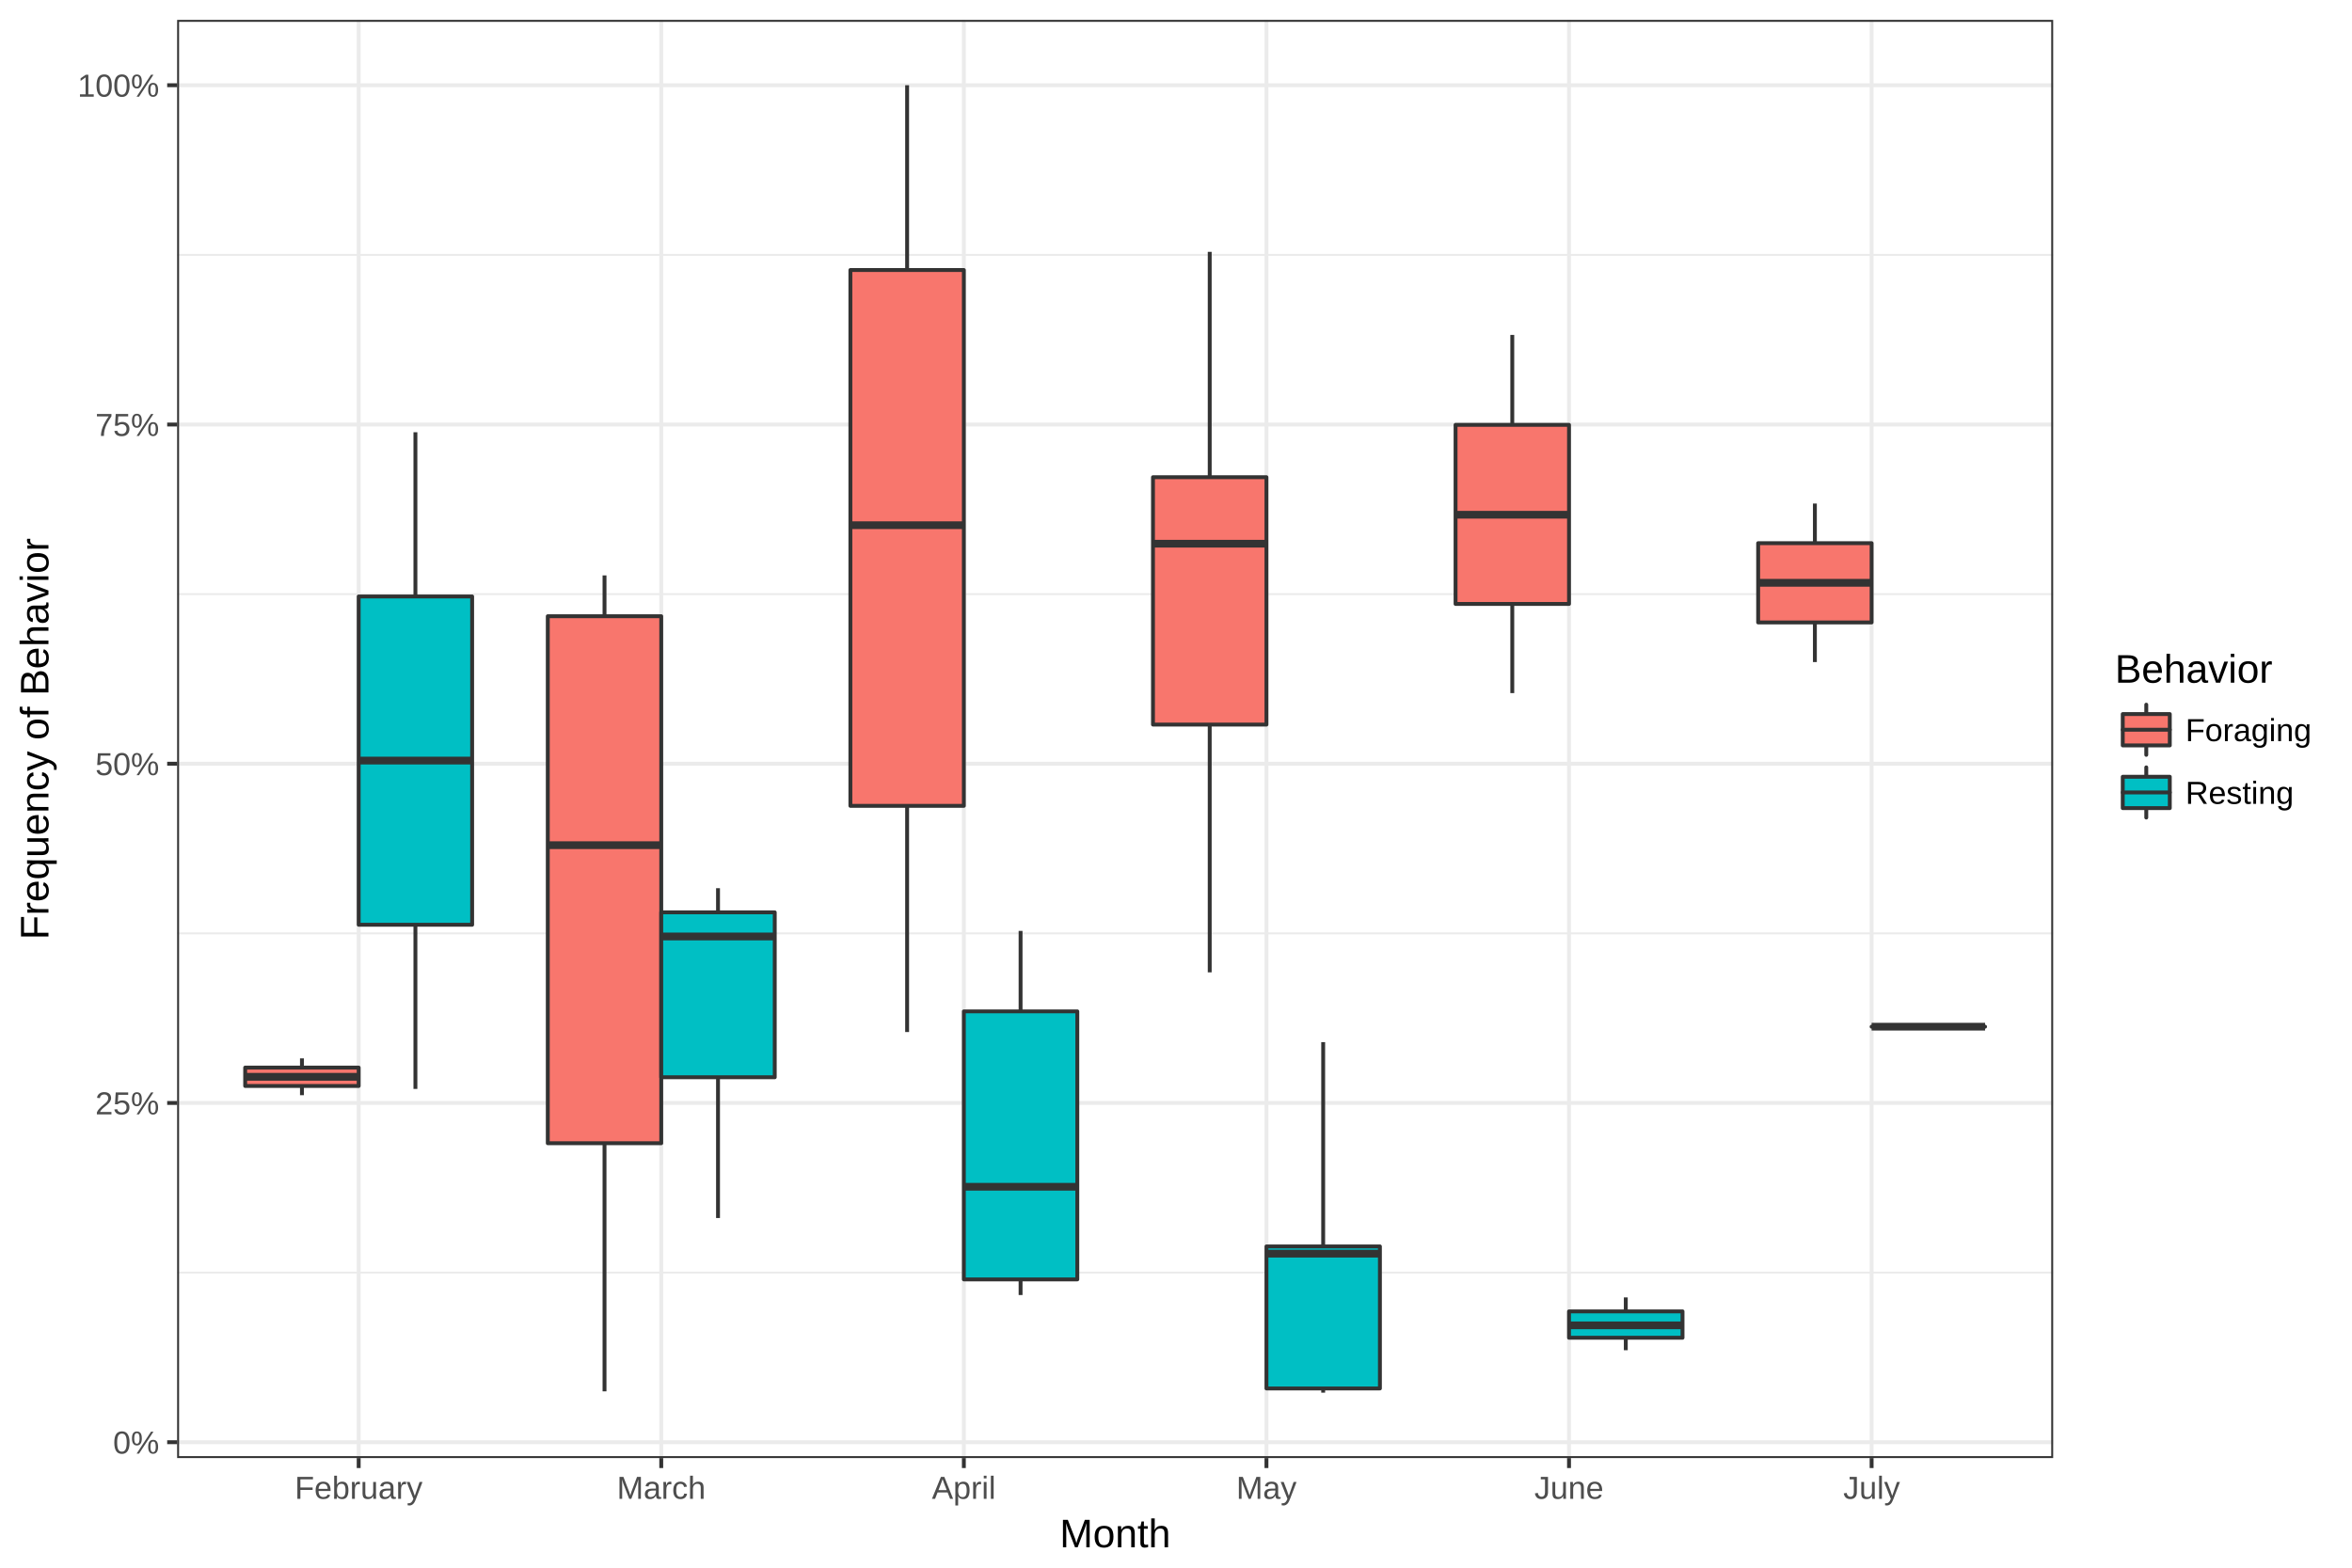
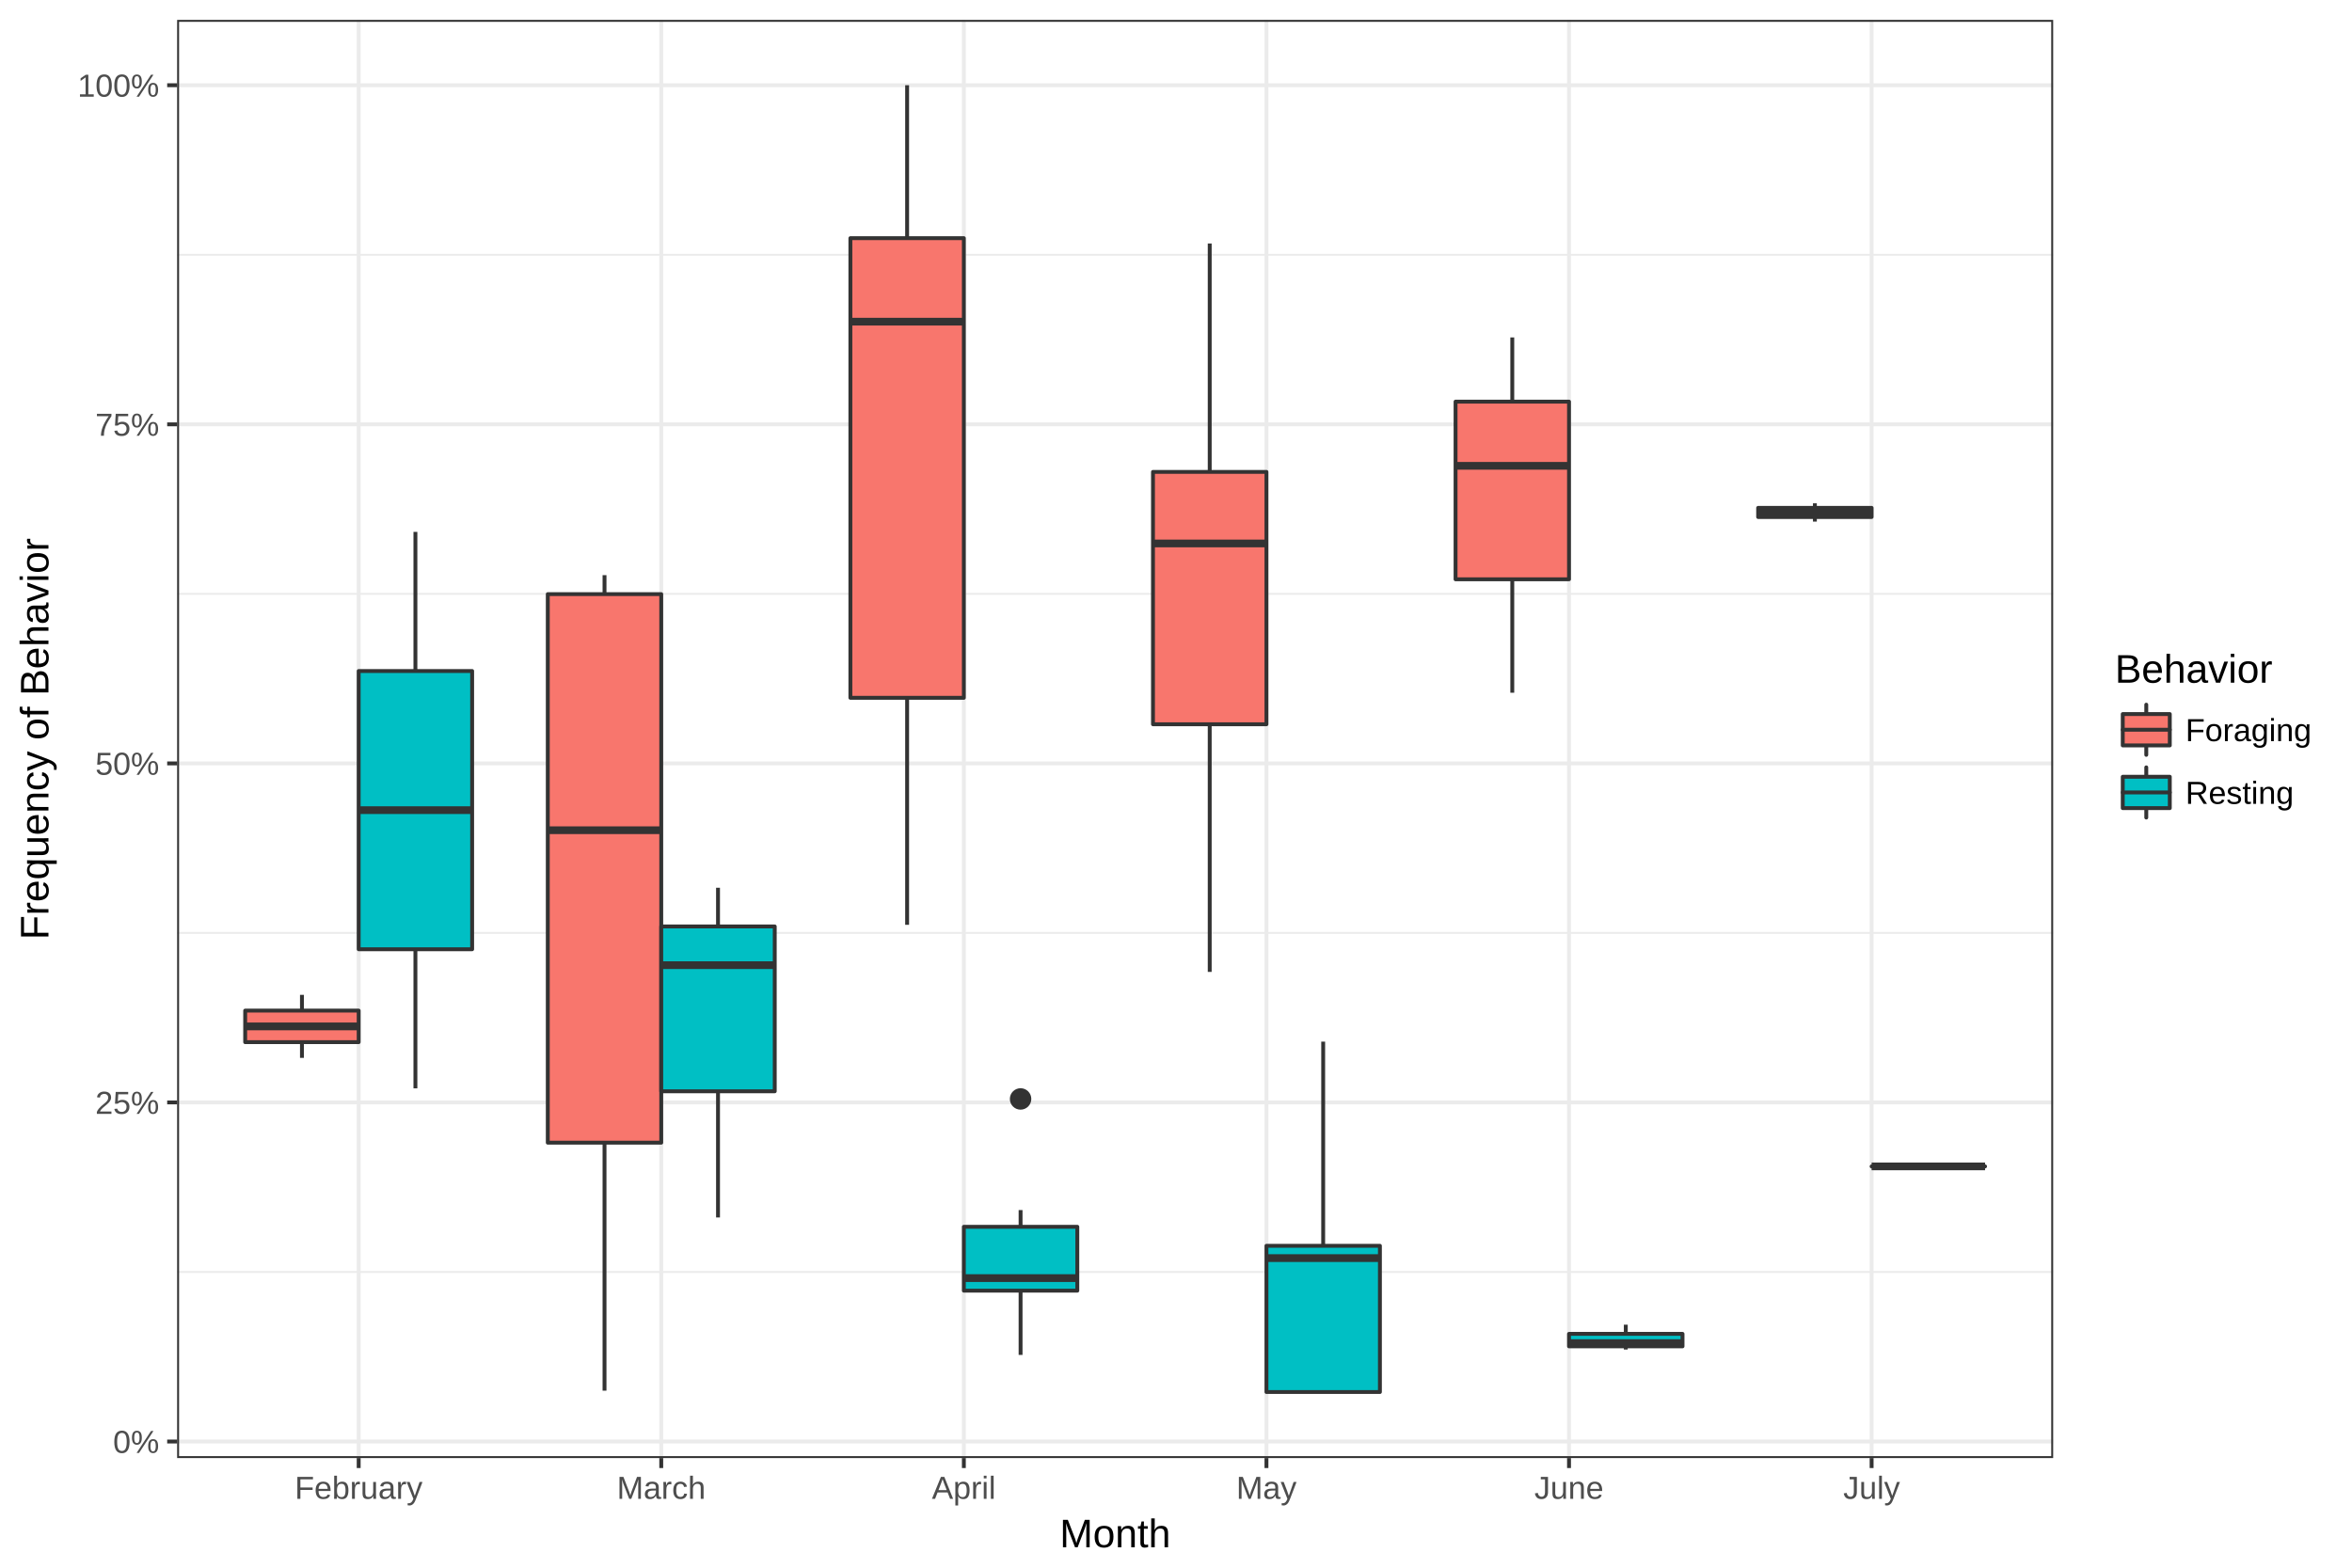
<svg xmlns="http://www.w3.org/2000/svg" viewBox="0 0 648.00 432.00">
  <defs>
    <style type="text/css">
    line, polyline, polygon, path, rect, circle {
      fill: none;
      stroke: #000000;
      stroke-linecap: round;
      stroke-linejoin: round;
      stroke-miterlimit: 10.00;
    }
  </style>
  </defs>
  <rect width="100%" height="100%" style="stroke: none; fill: #FFFFFF;" />
  <rect x="0.00" y="0.00" width="648.00" height="432.00" style="stroke-width: 1.07; stroke: #FFFFFF; fill: #FFFFFF;" />
  <defs>
    <clipPath id="cpNDguODB8NTY1LjY3fDQwMS44MHw1LjQ4">
      <rect x="48.80" y="5.48" width="516.87" height="396.32" />
    </clipPath>
  </defs>
  <rect x="48.80" y="5.48" width="516.87" height="396.32" style="stroke-width: 1.07; stroke: none; fill: #FFFFFF;" clip-path="url(#cpNDguODB8NTY1LjY3fDQwMS44MHw1LjQ4)" />
-   <polyline points="48.80,350.68 565.67,350.68 " style="stroke-width: 0.53; stroke: #EBEBEB; stroke-linecap: butt;" clip-path="url(#cpNDguODB8NTY1LjY3fDQwMS44MHw1LjQ4)" />
-   <polyline points="48.80,257.20 565.67,257.20 " style="stroke-width: 0.53; stroke: #EBEBEB; stroke-linecap: butt;" clip-path="url(#cpNDguODB8NTY1LjY3fDQwMS44MHw1LjQ4)" />
-   <polyline points="48.80,163.72 565.67,163.72 " style="stroke-width: 0.53; stroke: #EBEBEB; stroke-linecap: butt;" clip-path="url(#cpNDguODB8NTY1LjY3fDQwMS44MHw1LjQ4)" />
-   <polyline points="48.80,70.23 565.67,70.23 " style="stroke-width: 0.53; stroke: #EBEBEB; stroke-linecap: butt;" clip-path="url(#cpNDguODB8NTY1LjY3fDQwMS44MHw1LjQ4)" />
-   <polyline points="48.80,397.42 565.67,397.42 " style="stroke-width: 1.07; stroke: #EBEBEB; stroke-linecap: butt;" clip-path="url(#cpNDguODB8NTY1LjY3fDQwMS44MHw1LjQ4)" />
-   <polyline points="48.80,303.94 565.67,303.94 " style="stroke-width: 1.07; stroke: #EBEBEB; stroke-linecap: butt;" clip-path="url(#cpNDguODB8NTY1LjY3fDQwMS44MHw1LjQ4)" />
-   <polyline points="48.80,210.46 565.67,210.46 " style="stroke-width: 1.07; stroke: #EBEBEB; stroke-linecap: butt;" clip-path="url(#cpNDguODB8NTY1LjY3fDQwMS44MHw1LjQ4)" />
-   <polyline points="48.80,116.98 565.67,116.98 " style="stroke-width: 1.07; stroke: #EBEBEB; stroke-linecap: butt;" clip-path="url(#cpNDguODB8NTY1LjY3fDQwMS44MHw1LjQ4)" />
+   <polyline points="48.80,350.51 565.67,350.51 " style="stroke-width: 0.53; stroke: #EBEBEB; stroke-linecap: butt;" clip-path="url(#cpNDguODB8NTY1LjY3fDQwMS44MHw1LjQ4)" />
+   <polyline points="48.80,257.08 565.67,257.08 " style="stroke-width: 0.53; stroke: #EBEBEB; stroke-linecap: butt;" clip-path="url(#cpNDguODB8NTY1LjY3fDQwMS44MHw1LjQ4)" />
+   <polyline points="48.80,163.64 565.67,163.64 " style="stroke-width: 0.53; stroke: #EBEBEB; stroke-linecap: butt;" clip-path="url(#cpNDguODB8NTY1LjY3fDQwMS44MHw1LjQ4)" />
+   <polyline points="48.80,70.21 565.67,70.21 " style="stroke-width: 0.53; stroke: #EBEBEB; stroke-linecap: butt;" clip-path="url(#cpNDguODB8NTY1LjY3fDQwMS44MHw1LjQ4)" />
+   <polyline points="48.80,397.23 565.67,397.23 " style="stroke-width: 1.07; stroke: #EBEBEB; stroke-linecap: butt;" clip-path="url(#cpNDguODB8NTY1LjY3fDQwMS44MHw1LjQ4)" />
+   <polyline points="48.80,303.79 565.67,303.79 " style="stroke-width: 1.07; stroke: #EBEBEB; stroke-linecap: butt;" clip-path="url(#cpNDguODB8NTY1LjY3fDQwMS44MHw1LjQ4)" />
+   <polyline points="48.80,210.36 565.67,210.36 " style="stroke-width: 1.07; stroke: #EBEBEB; stroke-linecap: butt;" clip-path="url(#cpNDguODB8NTY1LjY3fDQwMS44MHw1LjQ4)" />
+   <polyline points="48.80,116.93 565.67,116.93 " style="stroke-width: 1.07; stroke: #EBEBEB; stroke-linecap: butt;" clip-path="url(#cpNDguODB8NTY1LjY3fDQwMS44MHw1LjQ4)" />
  <polyline points="48.80,23.49 565.67,23.49 " style="stroke-width: 1.07; stroke: #EBEBEB; stroke-linecap: butt;" clip-path="url(#cpNDguODB8NTY1LjY3fDQwMS44MHw1LjQ4)" />
  <polyline points="98.82,401.80 98.82,5.48 " style="stroke-width: 1.07; stroke: #EBEBEB; stroke-linecap: butt;" clip-path="url(#cpNDguODB8NTY1LjY3fDQwMS44MHw1LjQ4)" />
  <polyline points="182.18,401.80 182.18,5.48 " style="stroke-width: 1.07; stroke: #EBEBEB; stroke-linecap: butt;" clip-path="url(#cpNDguODB8NTY1LjY3fDQwMS44MHw1LjQ4)" />
  <polyline points="265.55,401.80 265.55,5.48 " style="stroke-width: 1.07; stroke: #EBEBEB; stroke-linecap: butt;" clip-path="url(#cpNDguODB8NTY1LjY3fDQwMS44MHw1LjQ4)" />
  <polyline points="348.92,401.80 348.92,5.48 " style="stroke-width: 1.07; stroke: #EBEBEB; stroke-linecap: butt;" clip-path="url(#cpNDguODB8NTY1LjY3fDQwMS44MHw1LjQ4)" />
  <polyline points="432.28,401.80 432.28,5.48 " style="stroke-width: 1.07; stroke: #EBEBEB; stroke-linecap: butt;" clip-path="url(#cpNDguODB8NTY1LjY3fDQwMS44MHw1LjQ4)" />
  <polyline points="515.65,401.80 515.65,5.48 " style="stroke-width: 1.07; stroke: #EBEBEB; stroke-linecap: butt;" clip-path="url(#cpNDguODB8NTY1LjY3fDQwMS44MHw1LjQ4)" />
-   <line x1="83.19" y1="294.19" x2="83.19" y2="291.66" style="stroke-width: 1.07; stroke: #333333; stroke-linecap: butt;" clip-path="url(#cpNDguODB8NTY1LjY3fDQwMS44MHw1LjQ4)" />
-   <line x1="83.19" y1="299.26" x2="83.19" y2="301.80" style="stroke-width: 1.07; stroke: #333333; stroke-linecap: butt;" clip-path="url(#cpNDguODB8NTY1LjY3fDQwMS44MHw1LjQ4)" />
-   <polygon points="67.55,294.19 67.55,299.26 98.82,299.26 98.82,294.19 67.55,294.19 " style="stroke-width: 1.07; stroke: #333333; fill: #F8766D;" clip-path="url(#cpNDguODB8NTY1LjY3fDQwMS44MHw1LjQ4)" />
-   <line x1="67.55" y1="296.73" x2="98.82" y2="296.73" style="stroke-width: 2.13; stroke: #333333; stroke-linecap: butt;" clip-path="url(#cpNDguODB8NTY1LjY3fDQwMS44MHw1LjQ4)" />
-   <line x1="114.45" y1="164.36" x2="114.45" y2="119.12" style="stroke-width: 1.07; stroke: #333333; stroke-linecap: butt;" clip-path="url(#cpNDguODB8NTY1LjY3fDQwMS44MHw1LjQ4)" />
-   <line x1="114.45" y1="254.83" x2="114.45" y2="300.07" style="stroke-width: 1.07; stroke: #333333; stroke-linecap: butt;" clip-path="url(#cpNDguODB8NTY1LjY3fDQwMS44MHw1LjQ4)" />
-   <polygon points="98.82,164.36 98.82,254.83 130.08,254.83 130.08,164.36 98.82,164.36 " style="stroke-width: 1.07; stroke: #333333; fill: #00BFC4;" clip-path="url(#cpNDguODB8NTY1LjY3fDQwMS44MHw1LjQ4)" />
-   <line x1="98.82" y1="209.59" x2="130.08" y2="209.59" style="stroke-width: 2.13; stroke: #333333; stroke-linecap: butt;" clip-path="url(#cpNDguODB8NTY1LjY3fDQwMS44MHw1LjQ4)" />
-   <line x1="166.55" y1="169.81" x2="166.55" y2="158.57" style="stroke-width: 1.07; stroke: #333333; stroke-linecap: butt;" clip-path="url(#cpNDguODB8NTY1LjY3fDQwMS44MHw1LjQ4)" />
-   <line x1="166.55" y1="315.03" x2="166.55" y2="383.40" style="stroke-width: 1.07; stroke: #333333; stroke-linecap: butt;" clip-path="url(#cpNDguODB8NTY1LjY3fDQwMS44MHw1LjQ4)" />
-   <polygon points="150.92,169.81 150.92,315.03 182.18,315.03 182.18,169.81 150.92,169.81 " style="stroke-width: 1.07; stroke: #333333; fill: #F8766D;" clip-path="url(#cpNDguODB8NTY1LjY3fDQwMS44MHw1LjQ4)" />
-   <line x1="150.92" y1="232.90" x2="182.18" y2="232.90" style="stroke-width: 2.13; stroke: #333333; stroke-linecap: butt;" clip-path="url(#cpNDguODB8NTY1LjY3fDQwMS44MHw1LjQ4)" />
-   <line x1="197.82" y1="251.41" x2="197.82" y2="244.76" style="stroke-width: 1.07; stroke: #333333; stroke-linecap: butt;" clip-path="url(#cpNDguODB8NTY1LjY3fDQwMS44MHw1LjQ4)" />
-   <line x1="197.82" y1="296.86" x2="197.82" y2="335.65" style="stroke-width: 1.07; stroke: #333333; stroke-linecap: butt;" clip-path="url(#cpNDguODB8NTY1LjY3fDQwMS44MHw1LjQ4)" />
-   <polygon points="182.18,251.41 182.18,296.86 213.45,296.86 213.45,251.41 182.18,251.41 " style="stroke-width: 1.07; stroke: #333333; fill: #00BFC4;" clip-path="url(#cpNDguODB8NTY1LjY3fDQwMS44MHw1LjQ4)" />
-   <line x1="182.18" y1="258.06" x2="213.45" y2="258.06" style="stroke-width: 2.13; stroke: #333333; stroke-linecap: butt;" clip-path="url(#cpNDguODB8NTY1LjY3fDQwMS44MHw1LjQ4)" />
-   <line x1="249.92" y1="74.41" x2="249.92" y2="23.49" style="stroke-width: 1.07; stroke: #333333; stroke-linecap: butt;" clip-path="url(#cpNDguODB8NTY1LjY3fDQwMS44MHw1LjQ4)" />
-   <line x1="249.92" y1="222.06" x2="249.92" y2="284.39" style="stroke-width: 1.07; stroke: #333333; stroke-linecap: butt;" clip-path="url(#cpNDguODB8NTY1LjY3fDQwMS44MHw1LjQ4)" />
-   <polygon points="234.29,74.41 234.29,222.06 265.55,222.06 265.55,74.41 234.29,74.41 " style="stroke-width: 1.07; stroke: #333333; fill: #F8766D;" clip-path="url(#cpNDguODB8NTY1LjY3fDQwMS44MHw1LjQ4)" />
-   <line x1="234.29" y1="144.73" x2="265.55" y2="144.73" style="stroke-width: 2.13; stroke: #333333; stroke-linecap: butt;" clip-path="url(#cpNDguODB8NTY1LjY3fDQwMS44MHw1LjQ4)" />
-   <line x1="281.18" y1="278.70" x2="281.18" y2="256.52" style="stroke-width: 1.07; stroke: #333333; stroke-linecap: butt;" clip-path="url(#cpNDguODB8NTY1LjY3fDQwMS44MHw1LjQ4)" />
-   <line x1="281.18" y1="352.56" x2="281.18" y2="356.87" style="stroke-width: 1.07; stroke: #333333; stroke-linecap: butt;" clip-path="url(#cpNDguODB8NTY1LjY3fDQwMS44MHw1LjQ4)" />
-   <polygon points="265.55,278.70 265.55,352.56 296.81,352.56 296.81,278.70 265.55,278.70 " style="stroke-width: 1.07; stroke: #333333; fill: #00BFC4;" clip-path="url(#cpNDguODB8NTY1LjY3fDQwMS44MHw1LjQ4)" />
-   <line x1="265.55" y1="327.03" x2="296.81" y2="327.03" style="stroke-width: 2.13; stroke: #333333; stroke-linecap: butt;" clip-path="url(#cpNDguODB8NTY1LjY3fDQwMS44MHw1LjQ4)" />
-   <line x1="333.29" y1="131.50" x2="333.29" y2="69.39" style="stroke-width: 1.07; stroke: #333333; stroke-linecap: butt;" clip-path="url(#cpNDguODB8NTY1LjY3fDQwMS44MHw1LjQ4)" />
-   <line x1="333.29" y1="199.67" x2="333.29" y2="267.94" style="stroke-width: 1.07; stroke: #333333; stroke-linecap: butt;" clip-path="url(#cpNDguODB8NTY1LjY3fDQwMS44MHw1LjQ4)" />
-   <polygon points="317.66,131.50 317.66,199.67 348.92,199.67 348.92,131.50 317.66,131.50 " style="stroke-width: 1.07; stroke: #333333; fill: #F8766D;" clip-path="url(#cpNDguODB8NTY1LjY3fDQwMS44MHw1LjQ4)" />
-   <line x1="317.66" y1="149.83" x2="348.92" y2="149.83" style="stroke-width: 2.13; stroke: #333333; stroke-linecap: butt;" clip-path="url(#cpNDguODB8NTY1LjY3fDQwMS44MHw1LjQ4)" />
-   <line x1="364.55" y1="343.47" x2="364.55" y2="287.17" style="stroke-width: 1.07; stroke: #333333; stroke-linecap: butt;" clip-path="url(#cpNDguODB8NTY1LjY3fDQwMS44MHw1LjQ4)" />
-   <line x1="364.55" y1="382.61" x2="364.55" y2="383.78" style="stroke-width: 1.07; stroke: #333333; stroke-linecap: butt;" clip-path="url(#cpNDguODB8NTY1LjY3fDQwMS44MHw1LjQ4)" />
-   <polygon points="348.92,343.47 348.92,382.61 380.18,382.61 380.18,343.47 348.92,343.47 " style="stroke-width: 1.07; stroke: #333333; fill: #00BFC4;" clip-path="url(#cpNDguODB8NTY1LjY3fDQwMS44MHw1LjQ4)" />
-   <line x1="348.92" y1="345.46" x2="380.18" y2="345.46" style="stroke-width: 2.13; stroke: #333333; stroke-linecap: butt;" clip-path="url(#cpNDguODB8NTY1LjY3fDQwMS44MHw1LjQ4)" />
-   <line x1="416.65" y1="117.07" x2="416.65" y2="92.30" style="stroke-width: 1.07; stroke: #333333; stroke-linecap: butt;" clip-path="url(#cpNDguODB8NTY1LjY3fDQwMS44MHw1LjQ4)" />
-   <line x1="416.65" y1="166.42" x2="416.65" y2="190.99" style="stroke-width: 1.07; stroke: #333333; stroke-linecap: butt;" clip-path="url(#cpNDguODB8NTY1LjY3fDQwMS44MHw1LjQ4)" />
-   <polygon points="401.02,117.07 401.02,166.42 432.28,166.42 432.28,117.07 401.02,117.07 " style="stroke-width: 1.07; stroke: #333333; fill: #F8766D;" clip-path="url(#cpNDguODB8NTY1LjY3fDQwMS44MHw1LjQ4)" />
-   <line x1="401.02" y1="141.84" x2="432.28" y2="141.84" style="stroke-width: 2.13; stroke: #333333; stroke-linecap: butt;" clip-path="url(#cpNDguODB8NTY1LjY3fDQwMS44MHw1LjQ4)" />
-   <line x1="447.92" y1="361.37" x2="447.92" y2="357.53" style="stroke-width: 1.07; stroke: #333333; stroke-linecap: butt;" clip-path="url(#cpNDguODB8NTY1LjY3fDQwMS44MHw1LjQ4)" />
-   <line x1="447.92" y1="368.64" x2="447.92" y2="372.07" style="stroke-width: 1.07; stroke: #333333; stroke-linecap: butt;" clip-path="url(#cpNDguODB8NTY1LjY3fDQwMS44MHw1LjQ4)" />
-   <polygon points="432.28,361.37 432.28,368.64 463.55,368.64 463.55,361.37 432.28,361.37 " style="stroke-width: 1.07; stroke: #333333; fill: #00BFC4;" clip-path="url(#cpNDguODB8NTY1LjY3fDQwMS44MHw1LjQ4)" />
-   <line x1="432.28" y1="365.22" x2="463.55" y2="365.22" style="stroke-width: 2.13; stroke: #333333; stroke-linecap: butt;" clip-path="url(#cpNDguODB8NTY1LjY3fDQwMS44MHw1LjQ4)" />
-   <line x1="500.02" y1="149.68" x2="500.02" y2="138.75" style="stroke-width: 1.07; stroke: #333333; stroke-linecap: butt;" clip-path="url(#cpNDguODB8NTY1LjY3fDQwMS44MHw1LjQ4)" />
-   <line x1="500.02" y1="171.52" x2="500.02" y2="182.44" style="stroke-width: 1.07; stroke: #333333; stroke-linecap: butt;" clip-path="url(#cpNDguODB8NTY1LjY3fDQwMS44MHw1LjQ4)" />
-   <polygon points="484.39,149.68 484.39,171.52 515.65,171.52 515.65,149.68 484.39,149.68 " style="stroke-width: 1.07; stroke: #333333; fill: #F8766D;" clip-path="url(#cpNDguODB8NTY1LjY3fDQwMS44MHw1LjQ4)" />
-   <line x1="484.39" y1="160.60" x2="515.65" y2="160.60" style="stroke-width: 2.13; stroke: #333333; stroke-linecap: butt;" clip-path="url(#cpNDguODB8NTY1LjY3fDQwMS44MHw1LjQ4)" />
-   <line x1="531.28" y1="282.92" x2="531.28" y2="282.92" style="stroke-width: 1.07; stroke: #333333; stroke-linecap: butt;" clip-path="url(#cpNDguODB8NTY1LjY3fDQwMS44MHw1LjQ4)" />
-   <line x1="531.28" y1="282.92" x2="531.28" y2="282.92" style="stroke-width: 1.07; stroke: #333333; stroke-linecap: butt;" clip-path="url(#cpNDguODB8NTY1LjY3fDQwMS44MHw1LjQ4)" />
-   <polygon points="515.65,282.92 515.65,282.92 546.91,282.92 546.91,282.92 515.65,282.92 " style="stroke-width: 1.07; stroke: #333333; fill: #00BFC4;" clip-path="url(#cpNDguODB8NTY1LjY3fDQwMS44MHw1LjQ4)" />
-   <line x1="515.65" y1="282.92" x2="546.91" y2="282.92" style="stroke-width: 2.13; stroke: #333333; stroke-linecap: butt;" clip-path="url(#cpNDguODB8NTY1LjY3fDQwMS44MHw1LjQ4)" />
+   <line x1="83.19" y1="278.49" x2="83.19" y2="274.15" style="stroke-width: 1.07; stroke: #333333; stroke-linecap: butt;" clip-path="url(#cpNDguODB8NTY1LjY3fDQwMS44MHw1LjQ4)" />
+   <line x1="83.19" y1="287.18" x2="83.19" y2="291.52" style="stroke-width: 1.07; stroke: #333333; stroke-linecap: butt;" clip-path="url(#cpNDguODB8NTY1LjY3fDQwMS44MHw1LjQ4)" />
+   <polygon points="67.55,278.49 67.55,287.18 98.82,287.18 98.82,278.49 67.55,278.49 " style="stroke-width: 1.07; stroke: #333333; fill: #F8766D;" clip-path="url(#cpNDguODB8NTY1LjY3fDQwMS44MHw1LjQ4)" />
+   <line x1="67.55" y1="282.84" x2="98.82" y2="282.84" style="stroke-width: 2.13; stroke: #333333; stroke-linecap: butt;" clip-path="url(#cpNDguODB8NTY1LjY3fDQwMS44MHw1LjQ4)" />
+   <line x1="114.45" y1="184.91" x2="114.45" y2="146.57" style="stroke-width: 1.07; stroke: #333333; stroke-linecap: butt;" clip-path="url(#cpNDguODB8NTY1LjY3fDQwMS44MHw1LjQ4)" />
+   <line x1="114.45" y1="261.58" x2="114.45" y2="299.92" style="stroke-width: 1.07; stroke: #333333; stroke-linecap: butt;" clip-path="url(#cpNDguODB8NTY1LjY3fDQwMS44MHw1LjQ4)" />
+   <polygon points="98.82,184.91 98.82,261.58 130.08,261.58 130.08,184.91 98.82,184.91 " style="stroke-width: 1.07; stroke: #333333; fill: #00BFC4;" clip-path="url(#cpNDguODB8NTY1LjY3fDQwMS44MHw1LjQ4)" />
+   <line x1="98.82" y1="223.25" x2="130.08" y2="223.25" style="stroke-width: 2.13; stroke: #333333; stroke-linecap: butt;" clip-path="url(#cpNDguODB8NTY1LjY3fDQwMS44MHw1LjQ4)" />
+   <line x1="166.55" y1="163.72" x2="166.55" y2="158.50" style="stroke-width: 1.07; stroke: #333333; stroke-linecap: butt;" clip-path="url(#cpNDguODB8NTY1LjY3fDQwMS44MHw1LjQ4)" />
+   <line x1="166.55" y1="314.88" x2="166.55" y2="383.21" style="stroke-width: 1.07; stroke: #333333; stroke-linecap: butt;" clip-path="url(#cpNDguODB8NTY1LjY3fDQwMS44MHw1LjQ4)" />
+   <polygon points="150.92,163.72 150.92,314.88 182.18,314.88 182.18,163.72 150.92,163.72 " style="stroke-width: 1.07; stroke: #333333; fill: #F8766D;" clip-path="url(#cpNDguODB8NTY1LjY3fDQwMS44MHw1LjQ4)" />
+   <line x1="150.92" y1="228.78" x2="182.18" y2="228.78" style="stroke-width: 2.13; stroke: #333333; stroke-linecap: butt;" clip-path="url(#cpNDguODB8NTY1LjY3fDQwMS44MHw1LjQ4)" />
+   <line x1="197.82" y1="255.30" x2="197.82" y2="244.64" style="stroke-width: 1.07; stroke: #333333; stroke-linecap: butt;" clip-path="url(#cpNDguODB8NTY1LjY3fDQwMS44MHw1LjQ4)" />
+   <line x1="197.82" y1="300.72" x2="197.82" y2="335.49" style="stroke-width: 1.07; stroke: #333333; stroke-linecap: butt;" clip-path="url(#cpNDguODB8NTY1LjY3fDQwMS44MHw1LjQ4)" />
+   <polygon points="182.18,255.30 182.18,300.72 213.45,300.72 213.45,255.30 182.18,255.30 " style="stroke-width: 1.07; stroke: #333333; fill: #00BFC4;" clip-path="url(#cpNDguODB8NTY1LjY3fDQwMS44MHw1LjQ4)" />
+   <line x1="182.18" y1="265.96" x2="213.45" y2="265.96" style="stroke-width: 2.13; stroke: #333333; stroke-linecap: butt;" clip-path="url(#cpNDguODB8NTY1LjY3fDQwMS44MHw1LjQ4)" />
+   <line x1="249.92" y1="65.63" x2="249.92" y2="23.49" style="stroke-width: 1.07; stroke: #333333; stroke-linecap: butt;" clip-path="url(#cpNDguODB8NTY1LjY3fDQwMS44MHw1LjQ4)" />
+   <line x1="249.92" y1="192.29" x2="249.92" y2="254.85" style="stroke-width: 1.07; stroke: #333333; stroke-linecap: butt;" clip-path="url(#cpNDguODB8NTY1LjY3fDQwMS44MHw1LjQ4)" />
+   <polygon points="234.29,65.63 234.29,192.29 265.55,192.29 265.55,65.63 234.29,65.63 " style="stroke-width: 1.07; stroke: #333333; fill: #F8766D;" clip-path="url(#cpNDguODB8NTY1LjY3fDQwMS44MHw1LjQ4)" />
+   <line x1="234.29" y1="88.64" x2="265.55" y2="88.64" style="stroke-width: 2.13; stroke: #333333; stroke-linecap: butt;" clip-path="url(#cpNDguODB8NTY1LjY3fDQwMS44MHw1LjQ4)" />
+   <circle cx="281.18" cy="302.83" r="1.95pt" style="stroke-width: 0.71; stroke: #333333; fill: #333333;" clip-path="url(#cpNDguODB8NTY1LjY3fDQwMS44MHw1LjQ4)" />
+   <line x1="281.18" y1="338.06" x2="281.18" y2="333.46" style="stroke-width: 1.07; stroke: #333333; stroke-linecap: butt;" clip-path="url(#cpNDguODB8NTY1LjY3fDQwMS44MHw1LjQ4)" />
+   <line x1="281.18" y1="355.66" x2="281.18" y2="373.37" style="stroke-width: 1.07; stroke: #333333; stroke-linecap: butt;" clip-path="url(#cpNDguODB8NTY1LjY3fDQwMS44MHw1LjQ4)" />
+   <polygon points="265.55,338.06 265.55,355.66 296.81,355.66 296.81,338.06 265.55,338.06 " style="stroke-width: 1.07; stroke: #333333; fill: #00BFC4;" clip-path="url(#cpNDguODB8NTY1LjY3fDQwMS44MHw1LjQ4)" />
+   <line x1="265.55" y1="352.20" x2="296.81" y2="352.20" style="stroke-width: 2.13; stroke: #333333; stroke-linecap: butt;" clip-path="url(#cpNDguODB8NTY1LjY3fDQwMS44MHw1LjQ4)" />
+   <line x1="333.29" y1="130.04" x2="333.29" y2="67.10" style="stroke-width: 1.07; stroke: #333333; stroke-linecap: butt;" clip-path="url(#cpNDguODB8NTY1LjY3fDQwMS44MHw1LjQ4)" />
+   <line x1="333.29" y1="199.58" x2="333.29" y2="267.82" style="stroke-width: 1.07; stroke: #333333; stroke-linecap: butt;" clip-path="url(#cpNDguODB8NTY1LjY3fDQwMS44MHw1LjQ4)" />
+   <polygon points="317.66,130.04 317.66,199.58 348.92,199.58 348.92,130.04 317.66,130.04 " style="stroke-width: 1.07; stroke: #333333; fill: #F8766D;" clip-path="url(#cpNDguODB8NTY1LjY3fDQwMS44MHw1LjQ4)" />
+   <line x1="317.66" y1="149.76" x2="348.92" y2="149.76" style="stroke-width: 2.13; stroke: #333333; stroke-linecap: butt;" clip-path="url(#cpNDguODB8NTY1LjY3fDQwMS44MHw1LjQ4)" />
+   <line x1="364.55" y1="343.30" x2="364.55" y2="287.03" style="stroke-width: 1.07; stroke: #333333; stroke-linecap: butt;" clip-path="url(#cpNDguODB8NTY1LjY3fDQwMS44MHw1LjQ4)" />
+   <line x1="364.55" y1="383.59" x2="364.55" y2="383.78" style="stroke-width: 1.07; stroke: #333333; stroke-linecap: butt;" clip-path="url(#cpNDguODB8NTY1LjY3fDQwMS44MHw1LjQ4)" />
+   <polygon points="348.92,343.30 348.92,383.59 380.18,383.59 380.18,343.30 348.92,343.30 " style="stroke-width: 1.07; stroke: #333333; fill: #00BFC4;" clip-path="url(#cpNDguODB8NTY1LjY3fDQwMS44MHw1LjQ4)" />
+   <line x1="348.92" y1="346.69" x2="380.18" y2="346.69" style="stroke-width: 2.13; stroke: #333333; stroke-linecap: butt;" clip-path="url(#cpNDguODB8NTY1LjY3fDQwMS44MHw1LjQ4)" />
+   <line x1="416.65" y1="110.68" x2="416.65" y2="92.99" style="stroke-width: 1.07; stroke: #333333; stroke-linecap: butt;" clip-path="url(#cpNDguODB8NTY1LjY3fDQwMS44MHw1LjQ4)" />
+   <line x1="416.65" y1="159.63" x2="416.65" y2="190.90" style="stroke-width: 1.07; stroke: #333333; stroke-linecap: butt;" clip-path="url(#cpNDguODB8NTY1LjY3fDQwMS44MHw1LjQ4)" />
+   <polygon points="401.02,110.68 401.02,159.63 432.28,159.63 432.28,110.68 401.02,110.68 " style="stroke-width: 1.07; stroke: #333333; fill: #F8766D;" clip-path="url(#cpNDguODB8NTY1LjY3fDQwMS44MHw1LjQ4)" />
+   <line x1="401.02" y1="128.36" x2="432.28" y2="128.36" style="stroke-width: 2.13; stroke: #333333; stroke-linecap: butt;" clip-path="url(#cpNDguODB8NTY1LjY3fDQwMS44MHw1LjQ4)" />
+   <line x1="447.92" y1="367.57" x2="447.92" y2="365.04" style="stroke-width: 1.07; stroke: #333333; stroke-linecap: butt;" clip-path="url(#cpNDguODB8NTY1LjY3fDQwMS44MHw1LjQ4)" />
+   <line x1="447.92" y1="371.00" x2="447.92" y2="371.89" style="stroke-width: 1.07; stroke: #333333; stroke-linecap: butt;" clip-path="url(#cpNDguODB8NTY1LjY3fDQwMS44MHw1LjQ4)" />
+   <polygon points="432.28,367.57 432.28,371.00 463.55,371.00 463.55,367.57 432.28,367.57 " style="stroke-width: 1.07; stroke: #333333; fill: #00BFC4;" clip-path="url(#cpNDguODB8NTY1LjY3fDQwMS44MHw1LjQ4)" />
+   <line x1="432.28" y1="370.11" x2="463.55" y2="370.11" style="stroke-width: 2.13; stroke: #333333; stroke-linecap: butt;" clip-path="url(#cpNDguODB8NTY1LjY3fDQwMS44MHw1LjQ4)" />
+   <line x1="500.02" y1="139.95" x2="500.02" y2="138.69" style="stroke-width: 1.07; stroke: #333333; stroke-linecap: butt;" clip-path="url(#cpNDguODB8NTY1LjY3fDQwMS44MHw1LjQ4)" />
+   <line x1="500.02" y1="142.47" x2="500.02" y2="143.73" style="stroke-width: 1.07; stroke: #333333; stroke-linecap: butt;" clip-path="url(#cpNDguODB8NTY1LjY3fDQwMS44MHw1LjQ4)" />
+   <polygon points="484.39,139.95 484.39,142.47 515.65,142.47 515.65,139.95 484.39,139.95 " style="stroke-width: 1.07; stroke: #333333; fill: #F8766D;" clip-path="url(#cpNDguODB8NTY1LjY3fDQwMS44MHw1LjQ4)" />
+   <line x1="484.39" y1="141.21" x2="515.65" y2="141.21" style="stroke-width: 2.13; stroke: #333333; stroke-linecap: butt;" clip-path="url(#cpNDguODB8NTY1LjY3fDQwMS44MHw1LjQ4)" />
+   <line x1="531.28" y1="321.42" x2="531.28" y2="321.42" style="stroke-width: 1.07; stroke: #333333; stroke-linecap: butt;" clip-path="url(#cpNDguODB8NTY1LjY3fDQwMS44MHw1LjQ4)" />
+   <line x1="531.28" y1="321.42" x2="531.28" y2="321.42" style="stroke-width: 1.07; stroke: #333333; stroke-linecap: butt;" clip-path="url(#cpNDguODB8NTY1LjY3fDQwMS44MHw1LjQ4)" />
+   <polygon points="515.65,321.42 515.65,321.42 546.91,321.42 546.91,321.42 515.65,321.42 " style="stroke-width: 1.07; stroke: #333333; fill: #00BFC4;" clip-path="url(#cpNDguODB8NTY1LjY3fDQwMS44MHw1LjQ4)" />
+   <line x1="515.65" y1="321.42" x2="546.91" y2="321.42" style="stroke-width: 2.13; stroke: #333333; stroke-linecap: butt;" clip-path="url(#cpNDguODB8NTY1LjY3fDQwMS44MHw1LjQ4)" />
  <rect x="48.80" y="5.48" width="516.87" height="396.32" style="stroke-width: 1.07; stroke: #333333;" clip-path="url(#cpNDguODB8NTY1LjY3fDQwMS44MHw1LjQ4)" />
  <defs>
    <clipPath id="cpMC4wMHw2NDguMDB8NDMyLjAwfDAuMDA=">
      <rect x="0.00" y="0.00" width="648.00" height="432.00" />
    </clipPath>
  </defs>
  <g clip-path="url(#cpMC4wMHw2NDguMDB8NDMyLjAwfDAuMDA=)">
-     <text x="31.15" y="400.57" style="font-size: 8.80px; fill: #4D4D4D; font-family: Arial;" textLength="12.72px" lengthAdjust="spacingAndGlyphs">0%</text>
+     <text x="31.15" y="400.38" style="font-size: 8.80px; fill: #4D4D4D; font-family: Arial;" textLength="12.72px" lengthAdjust="spacingAndGlyphs">0%</text>
  </g>
  <g clip-path="url(#cpMC4wMHw2NDguMDB8NDMyLjAwfDAuMDA=)">
-     <text x="26.25" y="307.09" style="font-size: 8.80px; fill: #4D4D4D; font-family: Arial;" textLength="17.61px" lengthAdjust="spacingAndGlyphs">25%</text>
+     <text x="26.25" y="306.94" style="font-size: 8.80px; fill: #4D4D4D; font-family: Arial;" textLength="17.61px" lengthAdjust="spacingAndGlyphs">25%</text>
  </g>
  <g clip-path="url(#cpMC4wMHw2NDguMDB8NDMyLjAwfDAuMDA=)">
-     <text x="26.25" y="213.61" style="font-size: 8.80px; fill: #4D4D4D; font-family: Arial;" textLength="17.61px" lengthAdjust="spacingAndGlyphs">50%</text>
+     <text x="26.25" y="213.51" style="font-size: 8.80px; fill: #4D4D4D; font-family: Arial;" textLength="17.61px" lengthAdjust="spacingAndGlyphs">50%</text>
  </g>
  <g clip-path="url(#cpMC4wMHw2NDguMDB8NDMyLjAwfDAuMDA=)">
-     <text x="26.25" y="120.13" style="font-size: 8.80px; fill: #4D4D4D; font-family: Arial;" textLength="17.61px" lengthAdjust="spacingAndGlyphs">75%</text>
+     <text x="26.25" y="120.08" style="font-size: 8.80px; fill: #4D4D4D; font-family: Arial;" textLength="17.61px" lengthAdjust="spacingAndGlyphs">75%</text>
  </g>
  <g clip-path="url(#cpMC4wMHw2NDguMDB8NDMyLjAwfDAuMDA=)">
    <text x="21.36" y="26.64" style="font-size: 8.80px; fill: #4D4D4D; font-family: Arial;" textLength="22.51px" lengthAdjust="spacingAndGlyphs">100%</text>
  </g>
-   <polyline points="46.06,397.42 48.80,397.42 " style="stroke-width: 1.07; stroke: #333333; stroke-linecap: butt;" clip-path="url(#cpMC4wMHw2NDguMDB8NDMyLjAwfDAuMDA=)" />
-   <polyline points="46.06,303.94 48.80,303.94 " style="stroke-width: 1.07; stroke: #333333; stroke-linecap: butt;" clip-path="url(#cpMC4wMHw2NDguMDB8NDMyLjAwfDAuMDA=)" />
-   <polyline points="46.06,210.46 48.80,210.46 " style="stroke-width: 1.07; stroke: #333333; stroke-linecap: butt;" clip-path="url(#cpMC4wMHw2NDguMDB8NDMyLjAwfDAuMDA=)" />
-   <polyline points="46.06,116.98 48.80,116.98 " style="stroke-width: 1.07; stroke: #333333; stroke-linecap: butt;" clip-path="url(#cpMC4wMHw2NDguMDB8NDMyLjAwfDAuMDA=)" />
+   <polyline points="46.06,397.23 48.80,397.23 " style="stroke-width: 1.07; stroke: #333333; stroke-linecap: butt;" clip-path="url(#cpMC4wMHw2NDguMDB8NDMyLjAwfDAuMDA=)" />
+   <polyline points="46.06,303.79 48.80,303.79 " style="stroke-width: 1.07; stroke: #333333; stroke-linecap: butt;" clip-path="url(#cpMC4wMHw2NDguMDB8NDMyLjAwfDAuMDA=)" />
+   <polyline points="46.06,210.36 48.80,210.36 " style="stroke-width: 1.07; stroke: #333333; stroke-linecap: butt;" clip-path="url(#cpMC4wMHw2NDguMDB8NDMyLjAwfDAuMDA=)" />
+   <polyline points="46.06,116.93 48.80,116.93 " style="stroke-width: 1.07; stroke: #333333; stroke-linecap: butt;" clip-path="url(#cpMC4wMHw2NDguMDB8NDMyLjAwfDAuMDA=)" />
  <polyline points="46.06,23.49 48.80,23.49 " style="stroke-width: 1.07; stroke: #333333; stroke-linecap: butt;" clip-path="url(#cpMC4wMHw2NDguMDB8NDMyLjAwfDAuMDA=)" />
  <polyline points="98.82,404.54 98.82,401.80 " style="stroke-width: 1.07; stroke: #333333; stroke-linecap: butt;" clip-path="url(#cpMC4wMHw2NDguMDB8NDMyLjAwfDAuMDA=)" />
  <polyline points="182.18,404.54 182.18,401.80 " style="stroke-width: 1.07; stroke: #333333; stroke-linecap: butt;" clip-path="url(#cpMC4wMHw2NDguMDB8NDMyLjAwfDAuMDA=)" />
  <polyline points="265.55,404.54 265.55,401.80 " style="stroke-width: 1.07; stroke: #333333; stroke-linecap: butt;" clip-path="url(#cpMC4wMHw2NDguMDB8NDMyLjAwfDAuMDA=)" />
  <polyline points="348.92,404.54 348.92,401.80 " style="stroke-width: 1.07; stroke: #333333; stroke-linecap: butt;" clip-path="url(#cpMC4wMHw2NDguMDB8NDMyLjAwfDAuMDA=)" />
  <polyline points="432.28,404.54 432.28,401.80 " style="stroke-width: 1.07; stroke: #333333; stroke-linecap: butt;" clip-path="url(#cpMC4wMHw2NDguMDB8NDMyLjAwfDAuMDA=)" />
  <polyline points="515.65,404.54 515.65,401.80 " style="stroke-width: 1.07; stroke: #333333; stroke-linecap: butt;" clip-path="url(#cpMC4wMHw2NDguMDB8NDMyLjAwfDAuMDA=)" />
  <g clip-path="url(#cpMC4wMHw2NDguMDB8NDMyLjAwfDAuMDA=)">
    <text x="81.21" y="413.03" style="font-size: 8.80px; fill: #4D4D4D; font-family: Arial;" textLength="35.21px" lengthAdjust="spacingAndGlyphs">February</text>
  </g>
  <g clip-path="url(#cpMC4wMHw2NDguMDB8NDMyLjAwfDAuMDA=)">
    <text x="169.96" y="413.03" style="font-size: 8.80px; fill: #4D4D4D; font-family: Arial;" textLength="24.45px" lengthAdjust="spacingAndGlyphs">March</text>
  </g>
  <g clip-path="url(#cpMC4wMHw2NDguMDB8NDMyLjAwfDAuMDA=)">
    <text x="256.75" y="413.03" style="font-size: 8.80px; fill: #4D4D4D; font-family: Arial;" textLength="17.60px" lengthAdjust="spacingAndGlyphs">April</text>
  </g>
  <g clip-path="url(#cpMC4wMHw2NDguMDB8NDMyLjAwfDAuMDA=)">
    <text x="340.61" y="413.03" style="font-size: 8.80px; fill: #4D4D4D; font-family: Arial;" textLength="16.62px" lengthAdjust="spacingAndGlyphs">May</text>
  </g>
  <g clip-path="url(#cpMC4wMHw2NDguMDB8NDMyLjAwfDAuMDA=)">
    <text x="422.74" y="413.03" style="font-size: 8.80px; fill: #4D4D4D; font-family: Arial;" textLength="19.08px" lengthAdjust="spacingAndGlyphs">June</text>
  </g>
  <g clip-path="url(#cpMC4wMHw2NDguMDB8NDMyLjAwfDAuMDA=)">
    <text x="507.83" y="413.03" style="font-size: 8.80px; fill: #4D4D4D; font-family: Arial;" textLength="15.65px" lengthAdjust="spacingAndGlyphs">July</text>
  </g>
  <g clip-path="url(#cpMC4wMHw2NDguMDB8NDMyLjAwfDAuMDA=)">
    <text x="291.95" y="426.38" style="font-size: 11.00px; font-family: Arial;" textLength="30.57px" lengthAdjust="spacingAndGlyphs">Month</text>
  </g>
  <g clip-path="url(#cpMC4wMHw2NDguMDB8NDMyLjAwfDAuMDA=)">
    <text transform="translate(13.35,258.97) rotate(-90)" style="font-size: 11.00px; font-family: Arial;" textLength="110.67px" lengthAdjust="spacingAndGlyphs">Frequency of Behavior</text>
  </g>
  <rect x="577.01" y="174.59" width="65.51" height="58.09" style="stroke-width: 1.07; stroke: none; fill: #FFFFFF;" clip-path="url(#cpMC4wMHw2NDguMDB8NDMyLjAwfDAuMDA=)" />
  <g clip-path="url(#cpMC4wMHw2NDguMDB8NDMyLjAwfDAuMDA=)">
    <text x="582.68" y="188.13" style="font-size: 11.00px; font-family: Arial;" textLength="43.41px" lengthAdjust="spacingAndGlyphs">Behavior</text>
  </g>
  <rect x="582.68" y="192.45" width="17.28" height="17.28" style="stroke-width: 1.07; stroke: none; fill: #FFFFFF;" clip-path="url(#cpMC4wMHw2NDguMDB8NDMyLjAwfDAuMDA=)" />
  <polyline points="591.32,208.01 591.32,205.41 " style="stroke-width: 1.07; stroke: #333333;" clip-path="url(#cpMC4wMHw2NDguMDB8NDMyLjAwfDAuMDA=)" />
  <polyline points="591.32,196.77 591.32,194.18 " style="stroke-width: 1.07; stroke: #333333;" clip-path="url(#cpMC4wMHw2NDguMDB8NDMyLjAwfDAuMDA=)" />
  <rect x="584.84" y="196.77" width="12.96" height="8.64" style="stroke-width: 1.07; stroke: #333333; fill: #F8766D;" clip-path="url(#cpMC4wMHw2NDguMDB8NDMyLjAwfDAuMDA=)" />
  <polyline points="584.84,201.09 597.80,201.09 " style="stroke-width: 1.07; stroke: #333333;" clip-path="url(#cpMC4wMHw2NDguMDB8NDMyLjAwfDAuMDA=)" />
  <rect x="582.68" y="209.73" width="17.28" height="17.28" style="stroke-width: 1.07; stroke: none; fill: #FFFFFF;" clip-path="url(#cpMC4wMHw2NDguMDB8NDMyLjAwfDAuMDA=)" />
  <polyline points="591.32,225.29 591.32,222.69 " style="stroke-width: 1.07; stroke: #333333;" clip-path="url(#cpMC4wMHw2NDguMDB8NDMyLjAwfDAuMDA=)" />
  <polyline points="591.32,214.05 591.32,211.46 " style="stroke-width: 1.07; stroke: #333333;" clip-path="url(#cpMC4wMHw2NDguMDB8NDMyLjAwfDAuMDA=)" />
  <rect x="584.84" y="214.05" width="12.96" height="8.64" style="stroke-width: 1.07; stroke: #333333; fill: #00BFC4;" clip-path="url(#cpMC4wMHw2NDguMDB8NDMyLjAwfDAuMDA=)" />
  <polyline points="584.84,218.37 597.80,218.37 " style="stroke-width: 1.07; stroke: #333333;" clip-path="url(#cpMC4wMHw2NDguMDB8NDMyLjAwfDAuMDA=)" />
  <g clip-path="url(#cpMC4wMHw2NDguMDB8NDMyLjAwfDAuMDA=)">
    <text x="602.12" y="204.24" style="font-size: 8.80px; font-family: Arial;" textLength="34.73px" lengthAdjust="spacingAndGlyphs">Foraging</text>
  </g>
  <g clip-path="url(#cpMC4wMHw2NDguMDB8NDMyLjAwfDAuMDA=)">
    <text x="602.12" y="221.52" style="font-size: 8.80px; font-family: Arial;" textLength="29.84px" lengthAdjust="spacingAndGlyphs">Resting</text>
  </g>
</svg>
